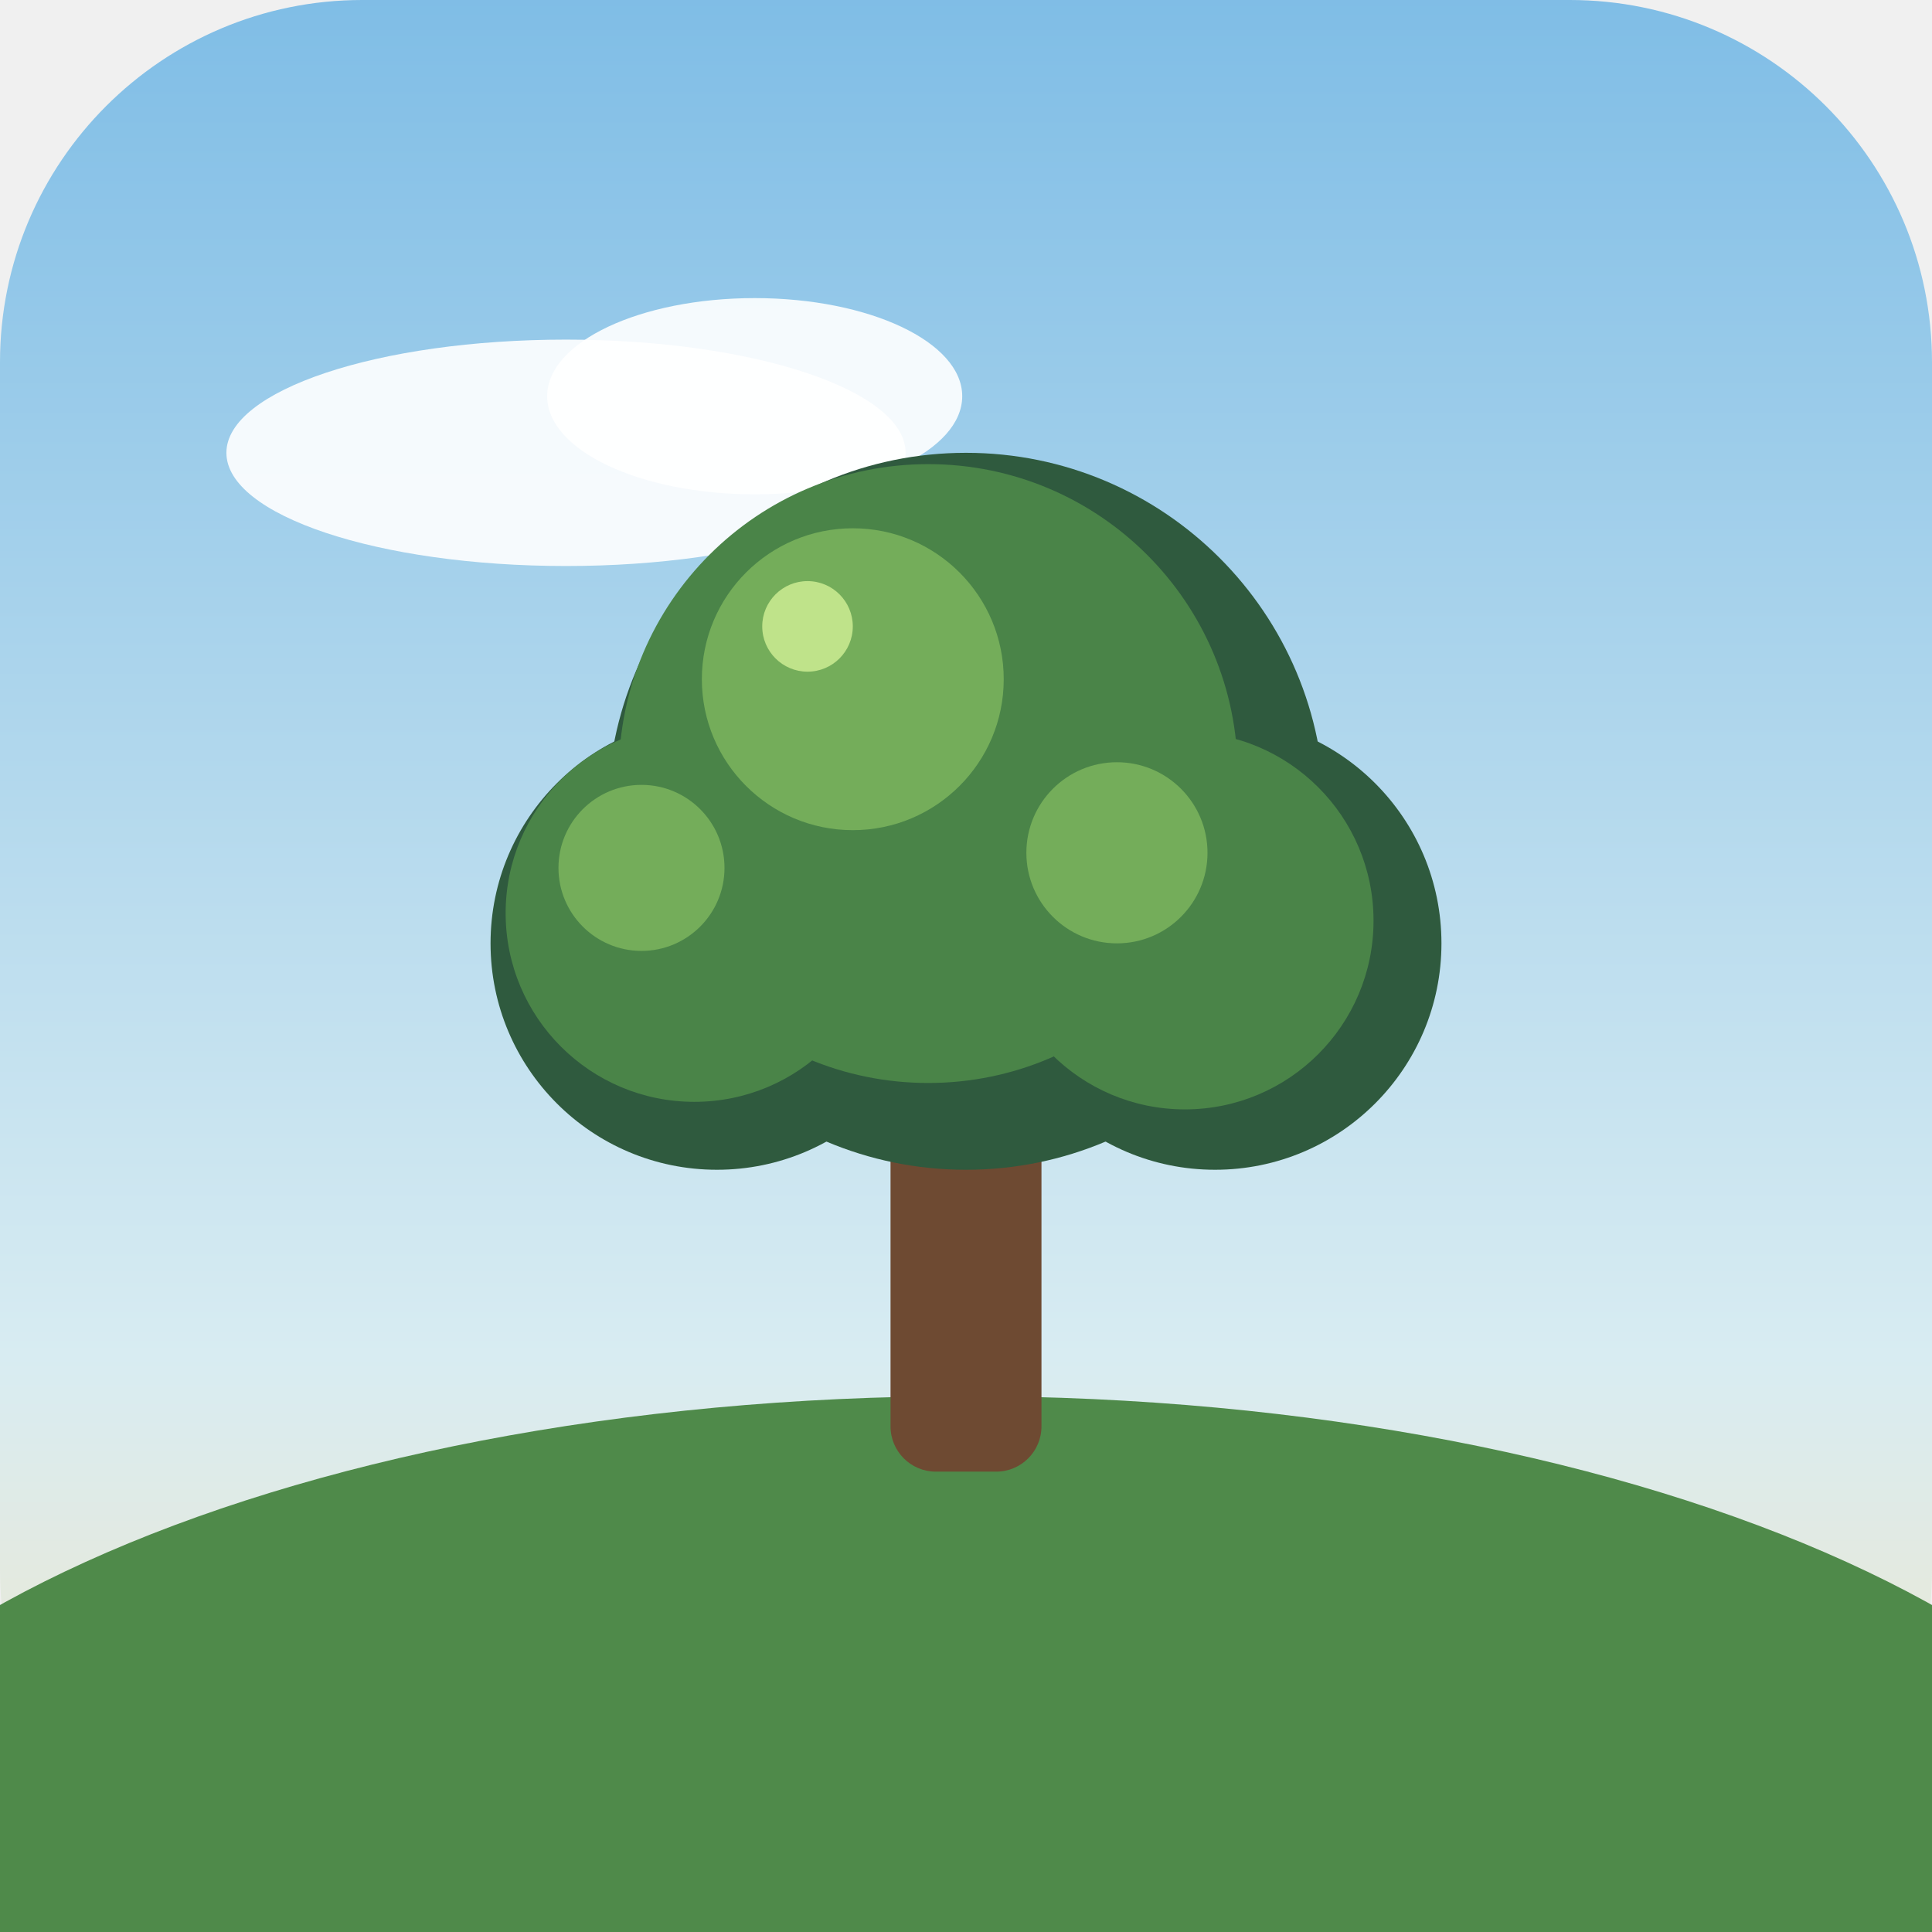
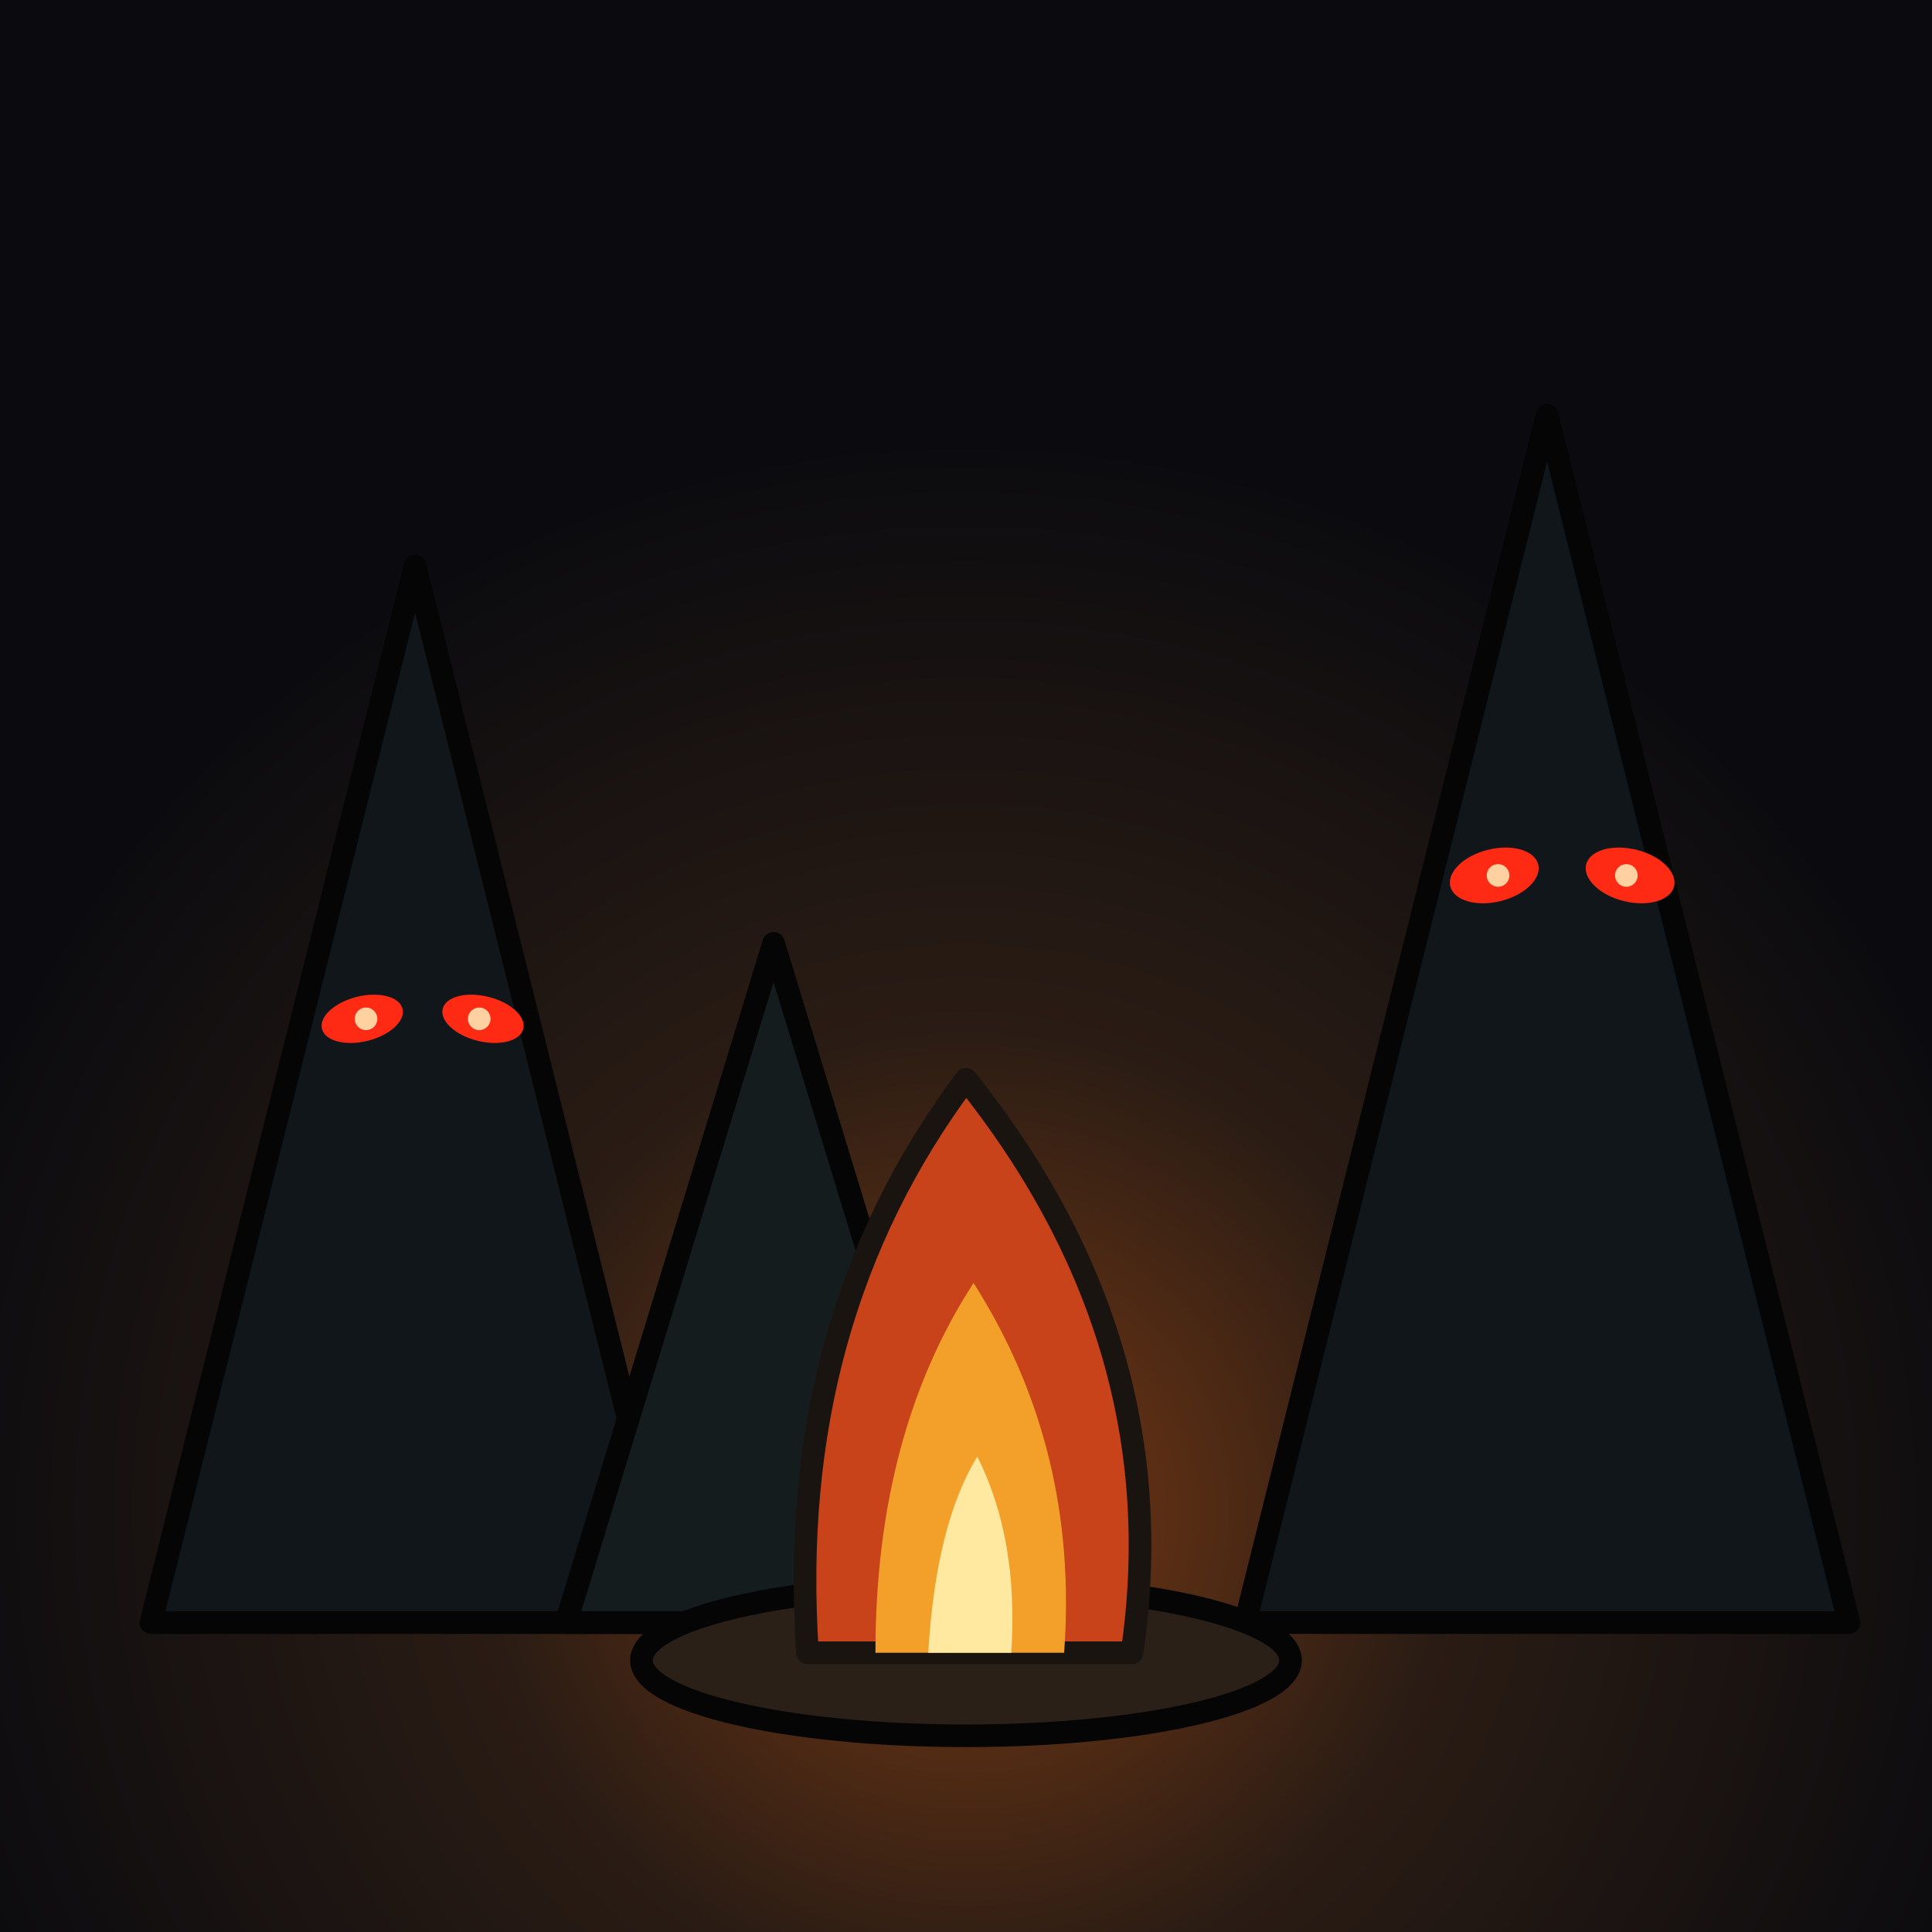
<svg xmlns="http://www.w3.org/2000/svg" viewBox="0 0 512 512">
  <defs>
-     <linearGradient id="s" x1="0" y1="0" x2="0" y2="1">
-       <stop offset="0" stop-color="#7fbde6" />
-       <stop offset=".7" stop-color="#d8ecf2" />
-       <stop offset="1" stop-color="#f6e6c4" />
-     </linearGradient>
+     <radialGradient id="g" cx="50%" cy="78%" r="55%">
+       <stop offset="0" stop-color="#7a3a14" />
+       <stop offset=".45" stop-color="#2a1c14" />
+       <stop offset="1" stop-color="#0b0b0f" />
+     </radialGradient>
  </defs>
-   <rect width="512" height="512" rx="96" fill="url(#s)" />
-   <ellipse cx="150" cy="120" rx="90" ry="30" fill="#fff" opacity=".9" />
-   <ellipse cx="200" cy="105" rx="55" ry="26" fill="#fff" opacity=".9" />
-   <ellipse cx="256" cy="520" rx="330" ry="150" fill="#4f8a4a" />
-   <rect x="236" y="250" width="40" height="140" rx="12" fill="#6e4a32" />
-   <circle cx="256" cy="215" r="95" fill="#2f5a3e" />
-   <circle cx="190" cy="250" r="60" fill="#2f5a3e" />
-   <circle cx="322" cy="250" r="60" fill="#2f5a3e" />
-   <circle cx="246" cy="205" r="82" fill="#4a8448" />
-   <circle cx="184" cy="242" r="50" fill="#4a8448" />
-   <circle cx="314" cy="244" r="50" fill="#4a8448" />
-   <circle cx="226" cy="180" r="40" fill="#74ad5a" />
-   <circle cx="170" cy="230" r="22" fill="#74ad5a" />
-   <circle cx="296" cy="226" r="24" fill="#74ad5a" />
-   <circle cx="214" cy="166" r="12" fill="#d2f096" opacity=".8" />
+   <rect width="512" height="512" fill="url(#g)" />
+   <g fill="#10161a" stroke="#050506" stroke-width="6" stroke-linejoin="round">
+     <path d="M40 430 L110 150 L180 430 Z" />
+     <path d="M330 430 L410 110 L490 430 Z" />
+     <path d="M150 430 L205 250 L260 430 Z" fill="#141c1e" />
+   </g>
+   <g fill="#ff2a14">
+     <ellipse cx="96" cy="270" rx="11" ry="6" transform="rotate(-14 96 270)" />
+     <ellipse cx="128" cy="270" rx="11" ry="6" transform="rotate(14 128 270)" />
+     <ellipse cx="396" cy="232" rx="12" ry="7" transform="rotate(-14 396 232)" />
+     <ellipse cx="432" cy="232" rx="12" ry="7" transform="rotate(14 432 232)" />
+   </g>
+   <g fill="#ffd0a0">
+     <circle cx="97" cy="270" r="3" />
+     <circle cx="127" cy="270" r="3" />
+     <circle cx="397" cy="232" r="3" />
+     <circle cx="431" cy="232" r="3" />
+   </g>
+   <ellipse cx="256" cy="440" rx="86" ry="20" fill="#2a2018" stroke="#050506" stroke-width="6" />
+   <g stroke="#1a1410" stroke-width="6" stroke-linejoin="round">
+     <path d="M214 438 Q208 350 256 286 Q312 356 300 438 Z" fill="#c8421a" />
+     <path d="M232 438 Q232 380 258 340 Q286 384 282 438 Z" fill="#f2a02a" stroke="none" />
+     <path d="M246 438 Q248 404 259 386 Q270 408 268 438 Z" fill="#ffe9a0" stroke="none" />
+   </g>
</svg>
